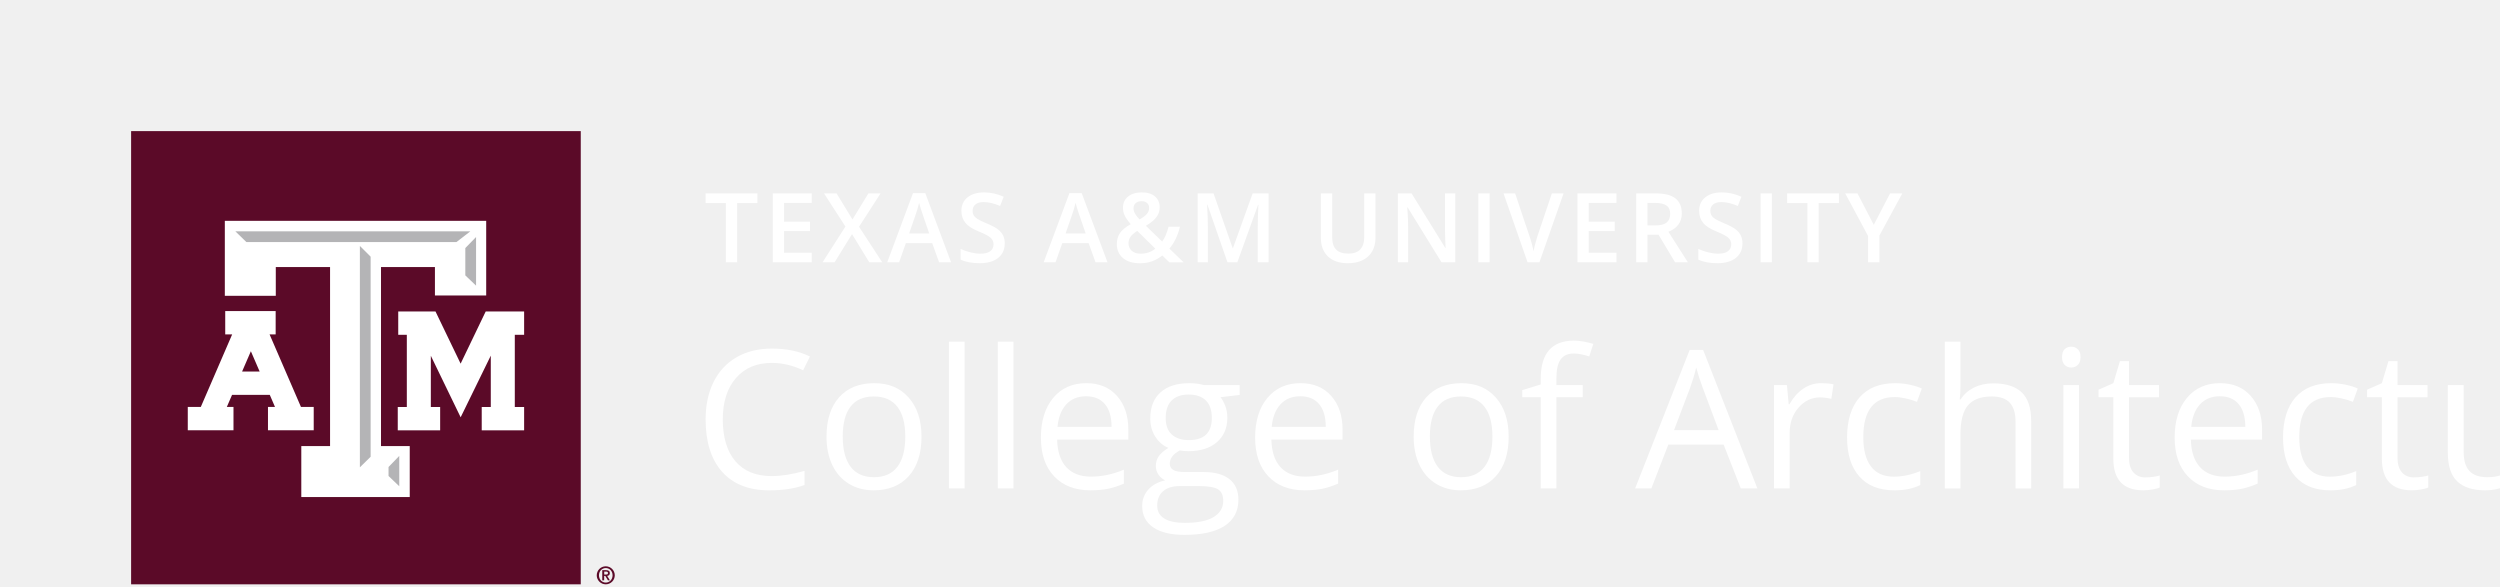
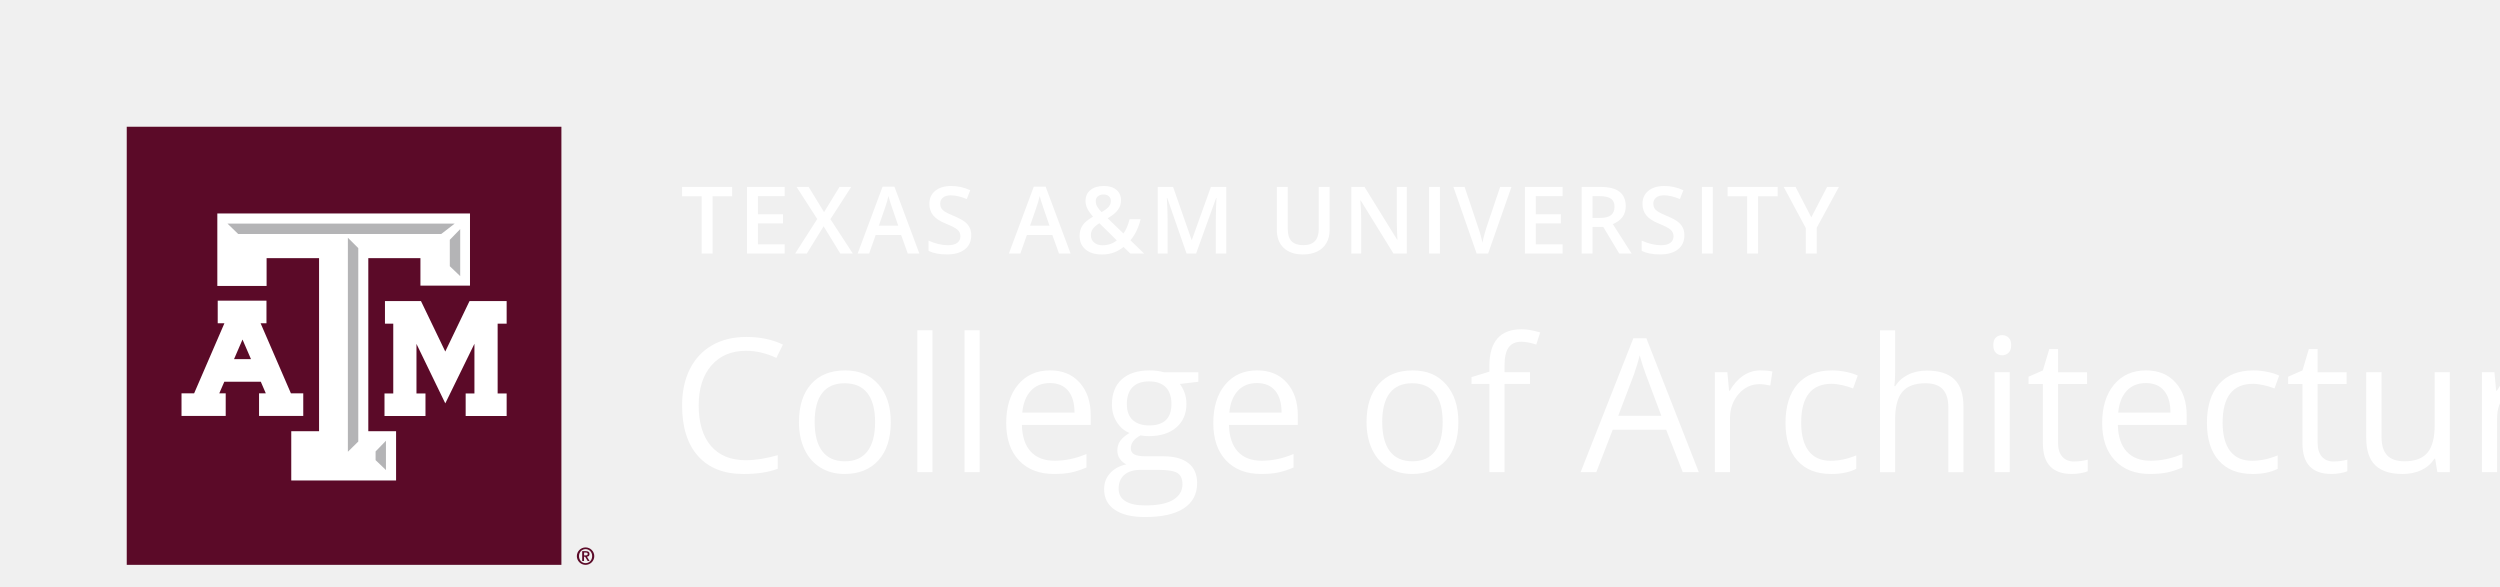
<svg xmlns="http://www.w3.org/2000/svg" version="1.1" viewBox="0 0 1493 350" preserveAspectRatio="xMidYMid meet">
  <defs>
    <style>
      .cls-1{fill:none;}
      .cls-2{fill:#5b0a28;}   /* 深栗色 */
      .cls-3{fill:#ffffff;}   /* 白 */
      .cls-4{fill:#b4b4b6;}   /* 灰 */
      .cls-5{clip-path:url(#clip);}
    </style>
    <clipPath id="clip">
      <rect class="cls-1" width="1493" height="350" />
    </clipPath>
  </defs>
-   <g transform="scale(1.5)">
+   <g transform="scale(1.45)">
    <rect class="cls-2" x="52.2" y="52.2" width="179.02" height="180.44" />
    <polygon class="cls-3" points="207.44 124.01 194.15 124.01 193.38 124.01 193.04 124.7 183.39 144.78 173.72 124.7 173.39 124.01 172.62 124.01 159.77 124.01 158.55 124.01 158.55 125.23 158.55 132.08 158.55 133.3 159.77 133.3 161.97 133.3 161.97 162.04 159.59 162.04 158.36 162.04 158.36 163.26 158.36 170.11 158.36 171.33 159.59 171.33 174.02 171.33 175.24 171.33 175.24 170.11 175.24 163.26 175.24 162.04 174.02 162.04 171.53 162.04 171.53 141.64 182.3 163.87 183.4 166.13 184.51 163.87 195.4 141.59 195.4 162.04 193.02 162.04 191.79 162.04 191.79 163.26 191.79 170.11 191.79 171.33 193.02 171.33 207.44 171.33 208.67 171.33 208.67 170.11 208.67 163.26 208.67 162.04 207.44 162.04 204.96 162.04 204.96 133.3 207.44 133.3 208.67 133.3 208.67 132.08 208.67 125.23 208.67 124.01 207.44 124.01" />
    <path class="cls-3" d="M123.65,162.01h-3.83l-12.49-28.87h2.42v-9.3h-20.08v9.3h2.76l-12.48,28.87h-5.19v9.3h18.2v-9.3h-2.65l2.08-4.8h15.02l2.07,4.8h-2.79v9.3h18.21v-9.3h-1.23ZM103.37,147.91h-6.98l3.49-8.07,3.49,8.07Z" />
    <polygon class="cls-3" points="192.17 87.92 90.92 87.92 89.51 87.92 89.51 89.32 89.51 116.37 89.51 117.77 90.92 117.77 108.4 117.77 109.8 117.77 109.8 116.37 109.8 106.32 131.41 106.32 131.41 177.6 121.35 177.6 119.96 177.6 119.96 179.01 119.96 196.5 119.96 197.89 121.35 197.89 161.73 197.89 163.13 197.89 163.13 196.5 163.13 179.01 163.13 177.6 161.73 177.6 151.69 177.6 151.69 106.32 173.16 106.32 173.16 116.24 173.16 117.64 174.57 117.64 192.17 117.64 193.57 117.64 193.57 116.24 193.57 89.32 193.57 87.92 192.17 87.92" />
    <polygon class="cls-4" points="154.69 185.93 158.96 181.52 158.96 193.6 154.69 189.51 154.69 185.93" />
    <polygon class="cls-4" points="147.56 181.85 143.28 186.06 143.28 97.92 147.56 102.19 147.56 181.85" />
    <polygon class="cls-4" points="98.09 96.37 93.69 92.09 187.27 92.09 181.73 96.37 98.09 96.37" />
    <polygon class="cls-4" points="189.54 113.73 185.26 109.64 185.26 98.76 189.54 94.36 189.54 113.73" />
    <g class="cls-5">
      <path class="cls-2" d="M237.58,229.05c0-1.98,1.61-3.59,3.59-3.59s3.59,1.61,3.59,3.59-1.61,3.59-3.59,3.59-3.59-1.61-3.59-3.59M243.89,229.05c0-1.68-1.21-2.89-2.71-2.89s-2.71,1.21-2.71,2.89,1.21,2.89,2.71,2.89,2.71-1.21,2.71-2.89M239.79,227h1.51c.97,0,1.5.34,1.5,1.19,0,.7-.4,1.03-1.06,1.09l1.09,1.78h-.78l-1.05-1.75h-.46v1.75h-.76v-4.06ZM240.55,228.74h.67c.45,0,.84-.06.84-.61,0-.48-.44-.56-.82-.56h-.68v1.16Z" />
      <polygon class="cls-3" points="293.48 104.42 288.99 104.42 288.99 80.84 280.92 80.84 280.92 76.99 301.54 76.99 301.54 80.84 293.48 80.84 293.48 104.42" />
      <polygon class="cls-3" points="323.18 104.42 307.67 104.42 307.67 76.99 323.18 76.99 323.18 80.78 312.15 80.78 312.15 88.25 322.49 88.25 322.49 92 312.15 92 312.15 100.62 323.18 100.62 323.18 104.42" />
      <polygon class="cls-3" points="351.24 104.42 346.08 104.42 339.22 93.2 332.29 104.42 327.49 104.42 336.59 90.2 328.07 76.99 333.06 76.99 339.4 87.37 345.75 76.99 350.58 76.99 342.01 90.27 351.24 104.42" />
      <path class="cls-3" d="M373.88,104.42l-2.74-7.62h-10.49l-2.68,7.62h-4.73l10.26-27.54h4.88l10.27,27.54h-4.77ZM369.95,92.94l-2.57-7.47c-.19-.5-.45-1.29-.78-2.36-.33-1.08-.56-1.86-.68-2.36-.34,1.54-.83,3.22-1.48,5.04l-2.48,7.15h7.99Z" />
      <path class="cls-3" d="M400.01,96.97c0,2.44-.88,4.35-2.65,5.74-1.76,1.39-4.2,2.08-7.3,2.08s-5.64-.48-7.62-1.45v-4.24c1.25.59,2.58,1.05,3.99,1.39,1.41.34,2.72.51,3.93.51,1.78,0,3.08-.34,3.93-1.01.85-.68,1.27-1.58,1.27-2.72,0-1.02-.39-1.9-1.16-2.61-.78-.71-2.38-1.56-4.8-2.53-2.5-1.01-4.26-2.17-5.29-3.47-1.02-1.3-1.54-2.87-1.54-4.69,0-2.29.81-4.09,2.44-5.4,1.63-1.31,3.81-1.97,6.55-1.97s5.24.57,7.84,1.73l-1.42,3.66c-2.44-1.02-4.62-1.54-6.53-1.54-1.45,0-2.55.31-3.3.95-.75.63-1.12,1.46-1.12,2.51,0,.71.15,1.32.45,1.83.3.51.79.99,1.48,1.44.69.45,1.92,1.04,3.71,1.78,2.01.84,3.49,1.62,4.43,2.35.94.72,1.63,1.54,2.07,2.46.44.91.66,1.99.66,3.23" />
      <path class="cls-3" d="M436.16,104.42l-2.74-7.62h-10.49l-2.68,7.62h-4.73l10.26-27.54h4.88l10.27,27.54h-4.77ZM432.24,92.94l-2.57-7.47c-.19-.5-.45-1.29-.78-2.36-.33-1.08-.56-1.86-.68-2.36-.34,1.54-.83,3.22-1.48,5.04l-2.48,7.15h7.99Z" />
      <path class="cls-3" d="M444.64,97.16c0-1.64.4-3.07,1.2-4.29.8-1.22,2.24-2.43,4.33-3.63-1.19-1.39-2-2.56-2.43-3.52-.43-.96-.65-1.95-.65-2.97,0-1.9.68-3.4,2.04-4.5,1.36-1.1,3.18-1.65,5.47-1.65s3.96.53,5.22,1.6c1.26,1.07,1.89,2.51,1.89,4.33,0,1.43-.42,2.72-1.27,3.88-.84,1.16-2.25,2.33-4.23,3.49l6.49,6.27c1.01-1.34,1.86-3.3,2.54-5.89h4.54c-.87,3.55-2.28,6.45-4.2,8.69l5.65,5.46h-5.68l-2.8-2.72c-1.28,1.03-2.64,1.8-4.08,2.32-1.45.52-3.04.78-4.79.78-2.88,0-5.14-.68-6.77-2.05s-2.46-3.23-2.46-5.59M454.1,101.01c2.29,0,4.24-.67,5.87-2.01l-7.18-7.07c-1.33.85-2.24,1.65-2.74,2.4-.5.74-.75,1.59-.75,2.54,0,1.22.43,2.22,1.3,2.99.87.77,2.04,1.15,3.5,1.15M451.3,82.9c0,.79.21,1.53.63,2.23.42.7,1.01,1.45,1.76,2.23,1.41-.8,2.4-1.55,2.97-2.24.57-.69.85-1.47.85-2.34,0-.81-.27-1.46-.82-1.95-.54-.49-1.27-.73-2.17-.73-.99,0-1.77.26-2.35.76-.59.51-.88,1.18-.88,2.04" />
      <path class="cls-3" d="M488.69,104.42l-7.96-22.91h-.15c.21,3.4.32,6.59.32,9.57v13.34h-4.07v-27.43h6.32l7.62,21.82h.11l7.84-21.82h6.34v27.43h-4.32v-13.56c0-1.36.04-3.14.1-5.33.07-2.19.13-3.51.18-3.98h-.15l-8.24,22.87h-3.96Z" />
      <path class="cls-3" d="M547.62,76.99v17.75c0,2.03-.43,3.8-1.3,5.32-.87,1.52-2.13,2.69-3.77,3.51-1.65.82-3.61,1.23-5.9,1.23-3.4,0-6.05-.9-7.94-2.7-1.89-1.8-2.83-4.28-2.83-7.43v-17.67h4.5v17.35c0,2.26.52,3.94,1.58,5.01,1.05,1.07,2.66,1.61,4.84,1.61,4.23,0,6.34-2.22,6.34-6.66v-17.32h4.48Z" />
      <path class="cls-3" d="M579.41,104.42h-5.5l-13.49-21.86h-.15l.09,1.22c.18,2.33.26,4.45.26,6.38v14.26h-4.07v-27.43h5.44l13.45,21.75h.11c-.02-.29-.07-1.34-.15-3.14-.07-1.81-.11-3.22-.11-4.23v-14.37h4.11v27.43Z" />
      <rect class="cls-3" x="588.58" y="76.99" width="4.48" height="27.43" />
      <path class="cls-3" d="M617.86,76.99h4.65l-9.61,27.43h-4.73l-9.57-27.43h4.62l5.72,17.05c.3.81.62,1.86.96,3.14.34,1.28.56,2.24.66,2.86.16-.95.41-2.05.75-3.3.34-1.25.61-2.18.82-2.78l5.72-16.98Z" />
      <polygon class="cls-3" points="643.57 104.42 628.05 104.42 628.05 76.99 643.57 76.99 643.57 80.78 632.53 80.78 632.53 88.25 642.87 88.25 642.87 92 632.53 92 632.53 100.62 643.57 100.62 643.57 104.42" />
      <path class="cls-3" d="M655.9,93.46v10.96h-4.48v-27.43h7.75c3.54,0,6.16.66,7.86,1.99,1.7,1.32,2.55,3.33,2.55,6,0,3.42-1.78,5.85-5.33,7.3l7.75,12.14h-5.1l-6.57-10.96h-4.43ZM655.9,89.75h3.11c2.09,0,3.6-.39,4.54-1.16.94-.78,1.41-1.93,1.41-3.45s-.51-2.67-1.52-3.34c-1.01-.68-2.54-1.01-4.58-1.01h-2.96v8.97Z" />
      <path class="cls-3" d="M693.72,96.97c0,2.44-.88,4.35-2.65,5.74-1.76,1.39-4.2,2.08-7.3,2.08s-5.64-.48-7.62-1.45v-4.24c1.25.59,2.58,1.05,3.99,1.39,1.41.34,2.72.51,3.93.51,1.78,0,3.08-.34,3.93-1.01.85-.68,1.27-1.58,1.27-2.72,0-1.02-.39-1.9-1.16-2.61-.78-.71-2.38-1.56-4.8-2.53-2.5-1.01-4.27-2.17-5.29-3.47-1.02-1.3-1.54-2.87-1.54-4.69,0-2.29.81-4.09,2.44-5.4,1.63-1.31,3.81-1.97,6.55-1.97s5.24.57,7.84,1.73l-1.42,3.66c-2.44-1.02-4.62-1.54-6.53-1.54-1.45,0-2.55.31-3.3.95-.75.63-1.12,1.46-1.12,2.51,0,.71.15,1.32.45,1.83.3.51.79.99,1.48,1.44.69.45,1.92,1.04,3.71,1.78,2.01.84,3.49,1.62,4.43,2.35.94.72,1.63,1.54,2.07,2.46.44.91.66,1.99.66,3.23" />
      <rect class="cls-3" x="700.95" y="76.99" width="4.48" height="27.43" />
      <polygon class="cls-3" points="724.07 104.42 719.59 104.42 719.59 80.84 711.52 80.84 711.52 76.99 732.14 76.99 732.14 80.84 724.07 80.84 724.07 104.42" />
      <polygon class="cls-3" points="746.01 89.51 752.51 76.99 757.38 76.99 748.25 93.79 748.25 104.42 743.74 104.42 743.74 93.94 734.64 76.99 739.52 76.99 746.01 89.51" />
      <path class="cls-3" d="M307.29,144.48c-6.03,0-10.8,2.01-14.29,6.03-3.49,4.02-5.24,9.52-5.24,16.51s1.68,12.74,5.05,16.65c3.37,3.92,8.17,5.88,14.4,5.88,3.83,0,8.2-.69,13.11-2.07v5.6c-3.81,1.43-8.5,2.14-14.08,2.14-8.09,0-14.33-2.45-18.72-7.36-4.39-4.91-6.59-11.88-6.59-20.92,0-5.66,1.06-10.61,3.17-14.87,2.12-4.26,5.17-7.54,9.16-9.84,3.99-2.3,8.69-3.45,14.1-3.45,5.76,0,10.79,1.05,15.1,3.15l-2.7,5.48c-4.15-1.95-8.31-2.93-12.47-2.93" />
      <path class="cls-3" d="M366.88,173.84c0,6.71-1.69,11.95-5.07,15.72-3.38,3.77-8.05,5.65-14.01,5.65-3.68,0-6.95-.86-9.8-2.59-2.86-1.73-5.06-4.21-6.61-7.43-1.55-3.23-2.33-7.01-2.33-11.34,0-6.71,1.68-11.94,5.03-15.68,3.35-3.74,8.01-5.61,13.97-5.61s10.33,1.92,13.73,5.75c3.39,3.83,5.09,9.01,5.09,15.55M335.53,173.84c0,5.26,1.05,9.26,3.15,12.02,2.1,2.75,5.19,4.13,9.28,4.13s7.18-1.37,9.29-4.11c2.11-2.74,3.17-6.75,3.17-12.04s-1.06-9.21-3.17-11.92c-2.12-2.72-5.24-4.07-9.37-4.07s-7.16,1.34-9.24,4.02c-2.08,2.68-3.12,6.67-3.12,11.98" />
      <rect class="cls-3" x="377.81" y="136.03" width="6.23" height="58.43" />
      <rect class="cls-3" x="397.26" y="136.03" width="6.23" height="58.43" />
      <path class="cls-3" d="M434.1,195.21c-6.08,0-10.88-1.85-14.4-5.56-3.52-3.71-5.28-8.85-5.28-15.43s1.63-11.9,4.9-15.81c3.27-3.91,7.65-5.86,13.16-5.86,5.16,0,9.24,1.7,12.24,5.09,3.01,3.39,4.51,7.87,4.51,13.43v3.94h-28.35c.12,4.83,1.34,8.5,3.66,11,2.32,2.5,5.58,3.75,9.78,3.75,4.43,0,8.81-.93,13.14-2.78v5.56c-2.2.95-4.29,1.63-6.25,2.05-1.97.41-4.34.62-7.12.62M432.41,157.77c-3.31,0-5.94,1.08-7.9,3.23-1.97,2.15-3.12,5.13-3.48,8.94h21.52c0-3.93-.88-6.94-2.63-9.03-1.75-2.09-4.26-3.14-7.51-3.14" />
      <path class="cls-3" d="M493.55,153.3v3.94l-7.62.9c.7.88,1.33,2.02,1.88,3.44.55,1.41.83,3.01.83,4.79,0,4.03-1.38,7.25-4.13,9.65s-6.54,3.61-11.34,3.61c-1.23,0-2.38-.1-3.45-.3-2.65,1.4-3.98,3.17-3.98,5.29,0,1.13.46,1.96,1.39,2.5.93.54,2.52.81,4.77.81h7.29c4.46,0,7.88.94,10.27,2.82s3.59,4.61,3.59,8.19c0,4.56-1.83,8.03-5.48,10.42-3.66,2.39-8.99,3.59-16,3.59-5.38,0-9.53-1-12.45-3-2.92-2-4.38-4.83-4.38-8.49,0-2.5.8-4.67,2.4-6.5,1.6-1.83,3.85-3.07,6.76-3.72-1.05-.48-1.93-1.21-2.65-2.22-.71-1-1.07-2.17-1.07-3.49,0-1.5.4-2.82,1.2-3.94.8-1.13,2.07-2.22,3.79-3.27-2.13-.88-3.86-2.37-5.2-4.47-1.34-2.1-2.01-4.51-2.01-7.21,0-4.5,1.35-7.98,4.06-10.42,2.7-2.44,6.53-3.66,11.49-3.66,2.15,0,4.09.25,5.82.75h14.23ZM460.73,201.37c0,2.23.94,3.92,2.82,5.07,1.88,1.15,4.57,1.73,8.07,1.73,5.23,0,9.11-.78,11.62-2.35,2.52-1.56,3.77-3.69,3.77-6.36,0-2.23-.69-3.77-2.07-4.64-1.38-.86-3.97-1.3-7.77-1.3h-7.47c-2.83,0-5.03.68-6.61,2.03-1.58,1.35-2.37,3.29-2.37,5.82M464.11,166.48c0,2.88.81,5.06,2.44,6.53,1.63,1.48,3.89,2.21,6.8,2.21,6.08,0,9.12-2.95,9.12-8.86s-3.08-9.28-9.24-9.28c-2.93,0-5.18.79-6.76,2.37-1.58,1.58-2.37,3.92-2.37,7.02" />
      <path class="cls-3" d="M519.38,195.21c-6.08,0-10.88-1.85-14.4-5.56s-5.27-8.85-5.27-15.43,1.63-11.9,4.9-15.81c3.27-3.91,7.65-5.86,13.16-5.86,5.16,0,9.24,1.7,12.24,5.09,3,3.39,4.51,7.87,4.51,13.43v3.94h-28.35c.12,4.83,1.35,8.5,3.66,11,2.32,2.5,5.58,3.75,9.78,3.75,4.43,0,8.81-.93,13.14-2.78v5.56c-2.2.95-4.29,1.63-6.25,2.05-1.97.41-4.34.62-7.12.62M517.69,157.77c-3.31,0-5.94,1.08-7.91,3.23-1.96,2.15-3.12,5.13-3.47,8.94h21.52c0-3.93-.88-6.94-2.63-9.03-1.75-2.09-4.26-3.14-7.51-3.14" />
      <path class="cls-3" d="M600.65,173.84c0,6.71-1.69,11.95-5.07,15.72-3.38,3.77-8.05,5.65-14.01,5.65-3.68,0-6.95-.86-9.8-2.59-2.85-1.73-5.06-4.21-6.61-7.43-1.55-3.23-2.33-7.01-2.33-11.34,0-6.71,1.68-11.94,5.03-15.68,3.35-3.74,8.01-5.61,13.97-5.61s10.33,1.92,13.73,5.75c3.39,3.83,5.09,9.01,5.09,15.55M569.29,173.84c0,5.26,1.05,9.26,3.15,12.02,2.1,2.75,5.2,4.13,9.28,4.13s7.18-1.37,9.29-4.11c2.11-2.74,3.17-6.75,3.17-12.04s-1.06-9.21-3.17-11.92c-2.12-2.72-5.24-4.07-9.37-4.07s-7.16,1.34-9.24,4.02c-2.08,2.68-3.12,6.67-3.12,11.98" />
      <path class="cls-3" d="M630.13,158.14h-10.48v36.31h-6.23v-36.31h-7.36v-2.82l7.36-2.25v-2.29c0-10.12,4.42-15.17,13.26-15.17,2.18,0,4.73.44,7.66,1.31l-1.61,4.99c-2.41-.78-4.46-1.16-6.16-1.16-2.35,0-4.09.78-5.22,2.35-1.13,1.56-1.69,4.07-1.69,7.53v2.67h10.48v4.84Z" />
      <path class="cls-3" d="M693.06,194.46l-6.83-17.46h-22.01l-6.76,17.46h-6.46l21.71-55.13h5.37l21.59,55.13h-6.61ZM684.24,171.25l-6.38-17.01c-.83-2.15-1.68-4.79-2.55-7.92-.55,2.4-1.34,5.04-2.36,7.92l-6.46,17.01h17.76Z" />
      <path class="cls-3" d="M725.06,152.55c1.83,0,3.47.15,4.92.45l-.86,5.78c-1.7-.38-3.21-.56-4.51-.56-3.33,0-6.18,1.35-8.54,4.06-2.37,2.7-3.55,6.07-3.55,10.1v22.08h-6.23v-41.16h5.14l.71,7.62h.3c1.53-2.68,3.37-4.74,5.52-6.19,2.15-1.45,4.52-2.18,7.1-2.18" />
      <path class="cls-3" d="M754.12,195.21c-5.96,0-10.57-1.83-13.84-5.5-3.27-3.67-4.9-8.85-4.9-15.56s1.66-12.2,4.98-15.96c3.32-3.75,8.04-5.63,14.18-5.63,1.98,0,3.96.21,5.93.64,1.98.43,3.53.93,4.66,1.5l-1.92,5.29c-1.38-.55-2.88-1.01-4.51-1.37-1.63-.36-3.07-.54-4.32-.54-8.36,0-12.54,5.33-12.54,16,0,5.06,1.02,8.94,3.06,11.64,2.04,2.7,5.06,4.06,9.07,4.06,3.43,0,6.95-.74,10.55-2.22v5.52c-2.75,1.43-6.22,2.14-10.4,2.14" />
      <path class="cls-3" d="M802.45,194.46v-26.62c0-3.35-.77-5.86-2.29-7.51-1.53-1.65-3.92-2.48-7.17-2.48-4.33,0-7.49,1.18-9.48,3.53-1.99,2.35-2.99,6.21-2.99,11.57v21.52h-6.23v-58.43h6.23v17.69c0,2.13-.1,3.89-.3,5.29h.38c1.23-1.98,2.97-3.54,5.24-4.68,2.26-1.14,4.85-1.71,7.75-1.71,5.03,0,8.81,1.2,11.32,3.59,2.52,2.39,3.77,6.19,3.77,11.4v26.85h-6.23Z" />
      <path class="cls-3" d="M820.97,142.15c0-1.43.35-2.47,1.05-3.13.7-.66,1.58-.99,2.63-.99s1.86.34,2.59,1.01c.73.68,1.09,1.71,1.09,3.12s-.36,2.45-1.09,3.14c-.73.69-1.59,1.03-2.59,1.03-1.05,0-1.93-.34-2.63-1.03-.7-.69-1.05-1.73-1.05-3.14M827.73,194.46h-6.23v-41.16h6.23v41.16Z" />
      <path class="cls-3" d="M854.24,190.06c1.1,0,2.17-.08,3.19-.24,1.03-.16,1.84-.33,2.44-.51v4.77c-.68.33-1.67.59-2.99.81-1.31.21-2.5.32-3.55.32-7.96,0-11.94-4.19-11.94-12.58v-24.48h-5.9v-3l5.9-2.59,2.63-8.79h3.61v9.54h11.94v4.85h-11.94v24.22c0,2.48.59,4.38,1.76,5.71,1.18,1.33,2.79,1.99,4.84,1.99" />
      <path class="cls-3" d="M885.48,195.21c-6.08,0-10.88-1.85-14.4-5.56-3.52-3.71-5.28-8.85-5.28-15.43s1.63-11.9,4.9-15.81c3.27-3.91,7.65-5.86,13.16-5.86,5.16,0,9.24,1.7,12.24,5.09,3.01,3.39,4.51,7.87,4.51,13.43v3.94h-28.35c.12,4.83,1.35,8.5,3.66,11,2.31,2.5,5.58,3.75,9.78,3.75,4.43,0,8.81-.93,13.14-2.78v5.56c-2.2.95-4.29,1.63-6.25,2.05-1.97.41-4.34.62-7.12.62M883.79,157.77c-3.31,0-5.94,1.08-7.91,3.23-1.97,2.15-3.12,5.13-3.47,8.94h21.52c0-3.93-.88-6.94-2.63-9.03-1.75-2.09-4.26-3.14-7.51-3.14" />
      <path class="cls-3" d="M927.69,195.21c-5.96,0-10.57-1.83-13.84-5.5-3.27-3.67-4.9-8.85-4.9-15.56s1.66-12.2,4.98-15.96c3.32-3.75,8.04-5.63,14.18-5.63,1.98,0,3.96.21,5.93.64,1.98.43,3.53.93,4.66,1.5l-1.92,5.29c-1.38-.55-2.88-1.01-4.51-1.37-1.63-.36-3.07-.54-4.32-.54-8.36,0-12.54,5.33-12.54,16,0,5.06,1.02,8.94,3.06,11.64,2.04,2.7,5.06,4.06,9.07,4.06,3.43,0,6.95-.74,10.55-2.22v5.52c-2.75,1.43-6.22,2.14-10.4,2.14" />
      <path class="cls-3" d="M961.15,190.06c1.1,0,2.17-.08,3.19-.24,1.03-.16,1.84-.33,2.44-.51v4.77c-.68.33-1.67.59-2.99.81-1.31.21-2.5.32-3.55.32-7.96,0-11.94-4.19-11.94-12.58v-24.48h-5.9v-3l5.9-2.59,2.63-8.79h3.61v9.54h11.94v4.85h-11.94v24.22c0,2.48.59,4.38,1.76,5.71,1.18,1.33,2.79,1.99,4.84,1.99" />
      <path class="cls-3" d="M980.87,153.3v26.7c0,3.36.76,5.86,2.29,7.51,1.53,1.65,3.92,2.48,7.17,2.48,4.31,0,7.45-1.18,9.44-3.53,1.99-2.35,2.99-6.2,2.99-11.53v-21.63h6.23v41.16h-5.14l-.9-5.52h-.34c-1.28,2.03-3.05,3.58-5.31,4.66-2.27,1.08-4.85,1.62-7.75,1.62-5.01,0-8.76-1.19-11.25-3.57-2.49-2.38-3.74-6.18-3.74-11.42v-26.93h6.31Z" />
      <path class="cls-3" d="M1040.99,152.55c1.83,0,3.47.15,4.92.45l-.86,5.78c-1.7-.38-3.2-.56-4.51-.56-3.33,0-6.18,1.35-8.54,4.06-2.37,2.7-3.55,6.07-3.55,10.1v22.08h-6.23v-41.16h5.14l.71,7.62h.3c1.53-2.68,3.37-4.74,5.52-6.19,2.15-1.45,4.52-2.18,7.1-2.18" />
      <path class="cls-3" d="M1070.99,195.21c-6.08,0-10.88-1.85-14.4-5.56s-5.28-8.85-5.28-15.43,1.63-11.9,4.9-15.81c3.27-3.91,7.65-5.86,13.16-5.86,5.16,0,9.24,1.7,12.24,5.09,3.01,3.39,4.51,7.87,4.51,13.43v3.94h-28.35c.12,4.83,1.34,8.5,3.66,11,2.31,2.5,5.58,3.75,9.78,3.75,4.43,0,8.81-.93,13.14-2.78v5.56c-2.2.95-4.29,1.63-6.25,2.05-1.97.41-4.34.62-7.12.62M1069.3,157.77c-3.31,0-5.94,1.08-7.91,3.23-1.97,2.15-3.12,5.13-3.47,8.94h21.52c0-3.93-.88-6.94-2.63-9.03-1.75-2.09-4.26-3.14-7.51-3.14" />
    </g>
  </g>
</svg>
